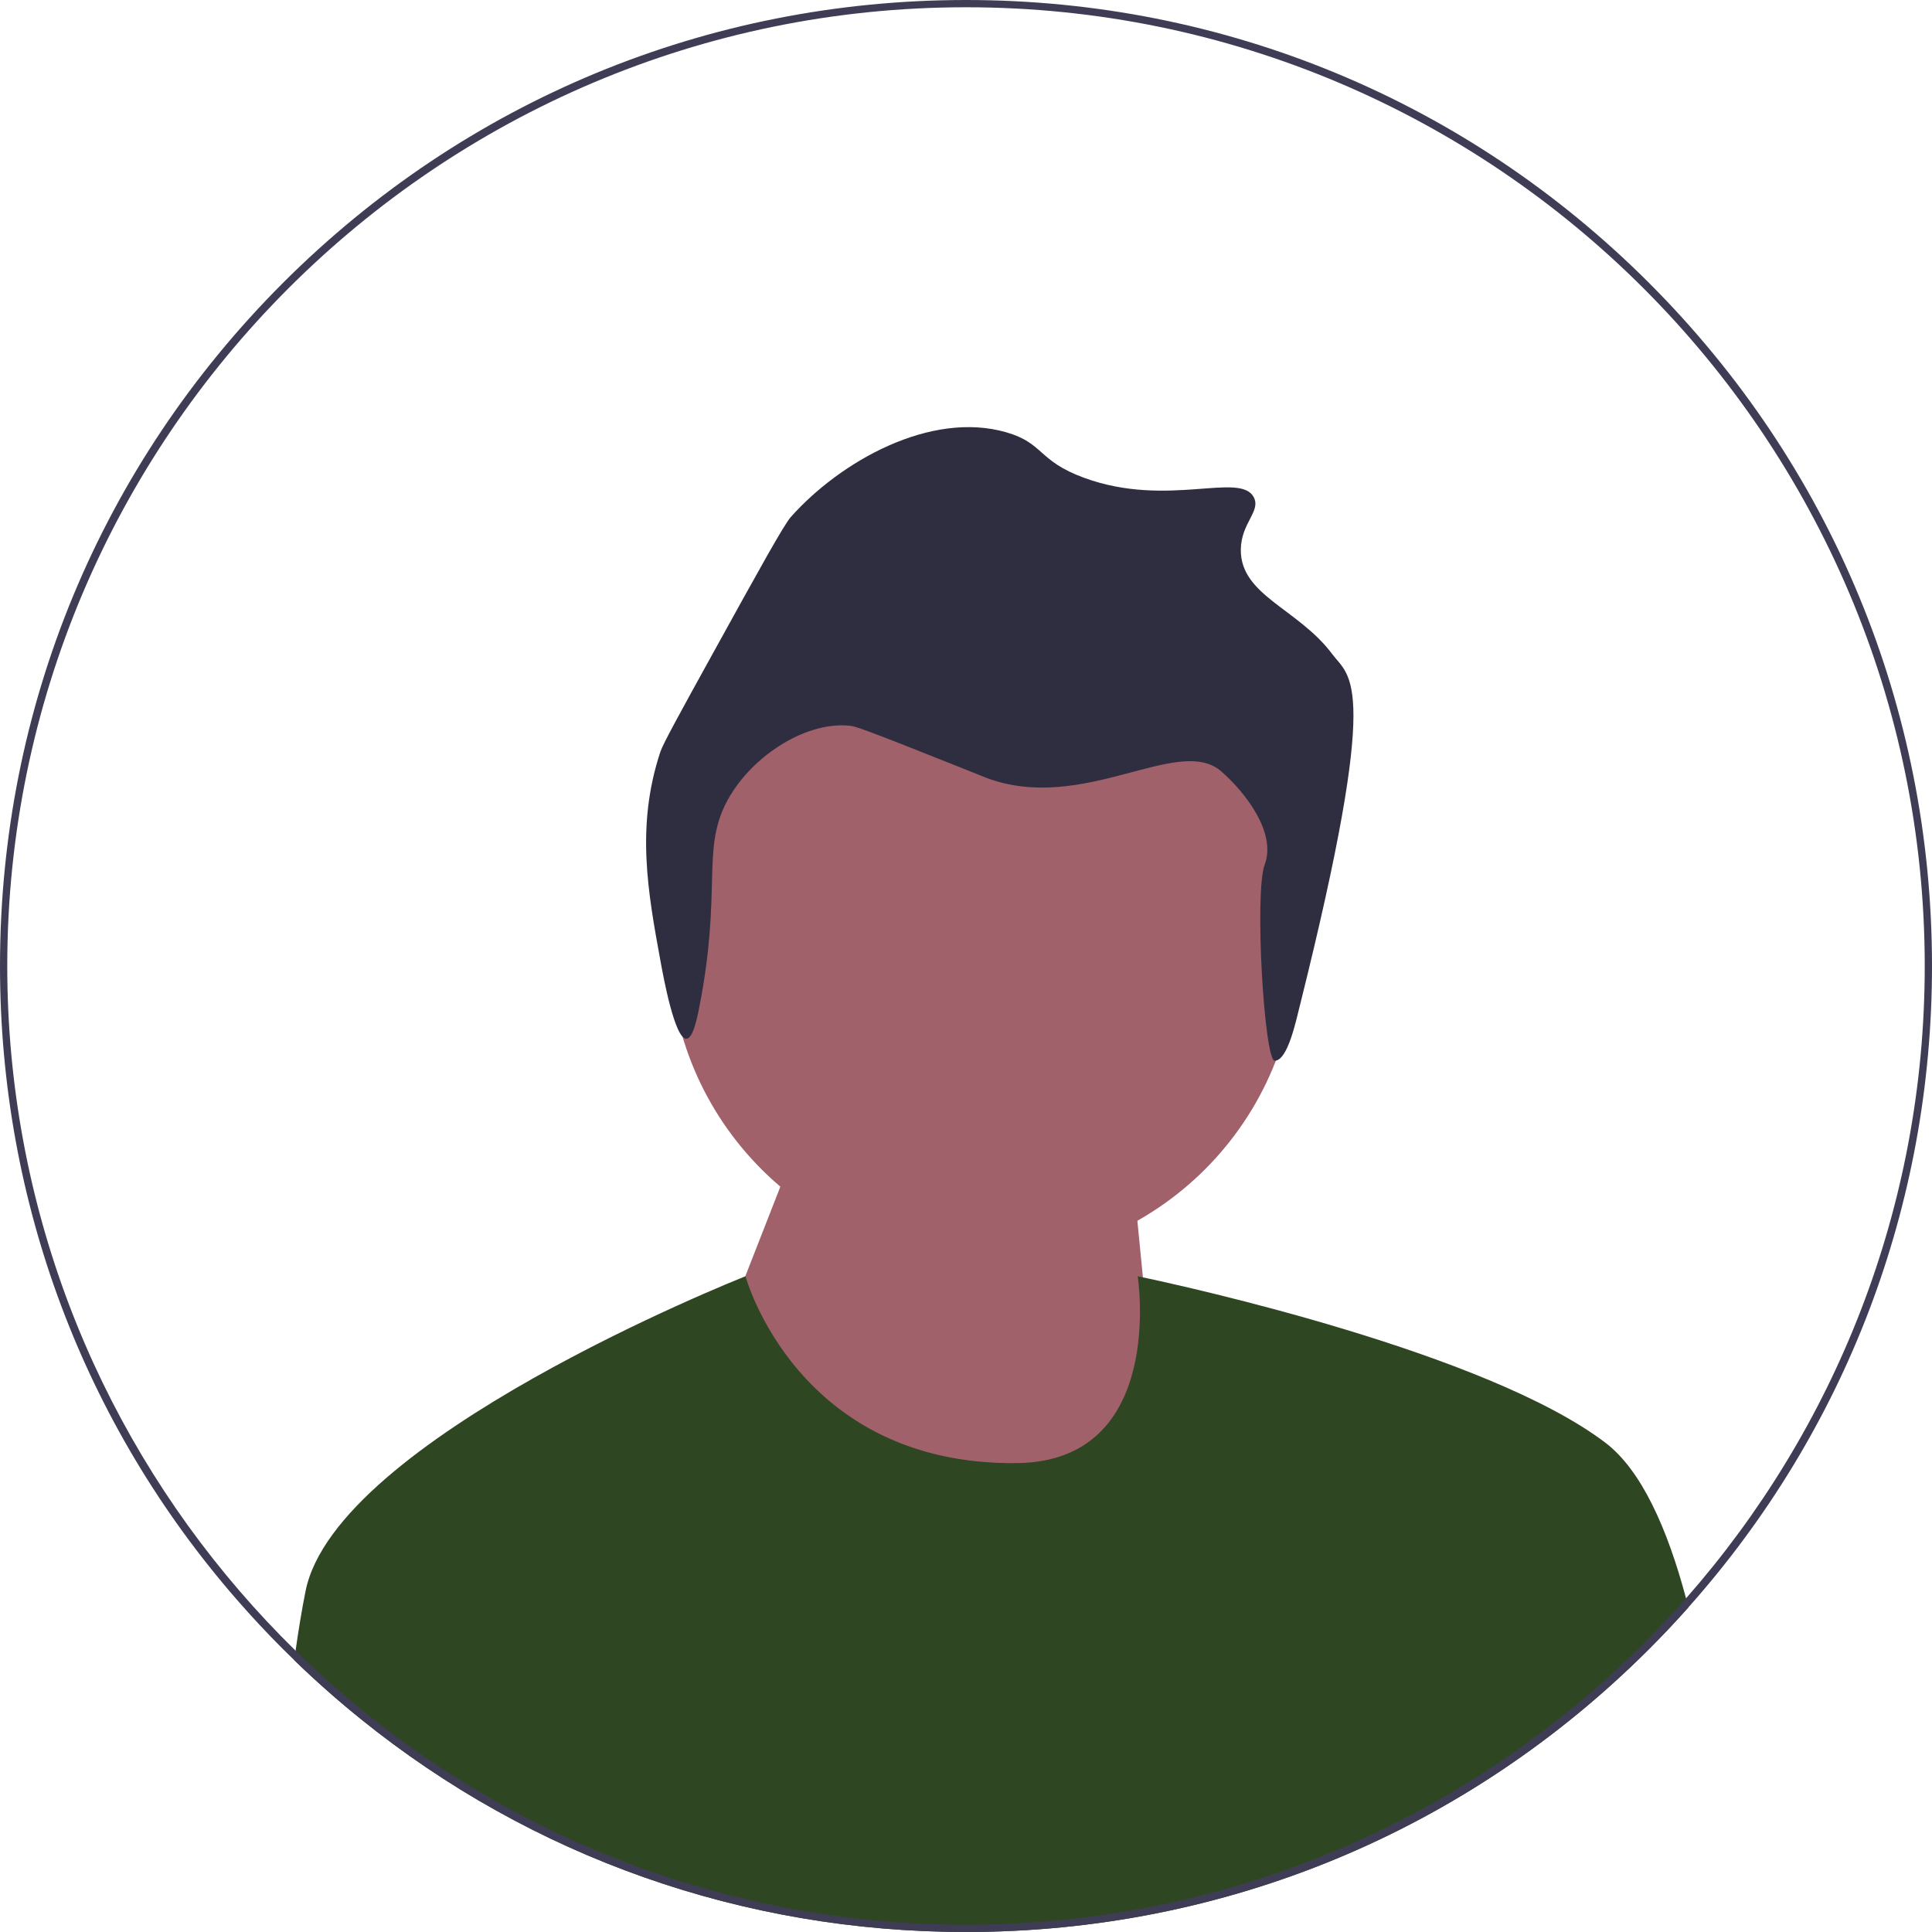
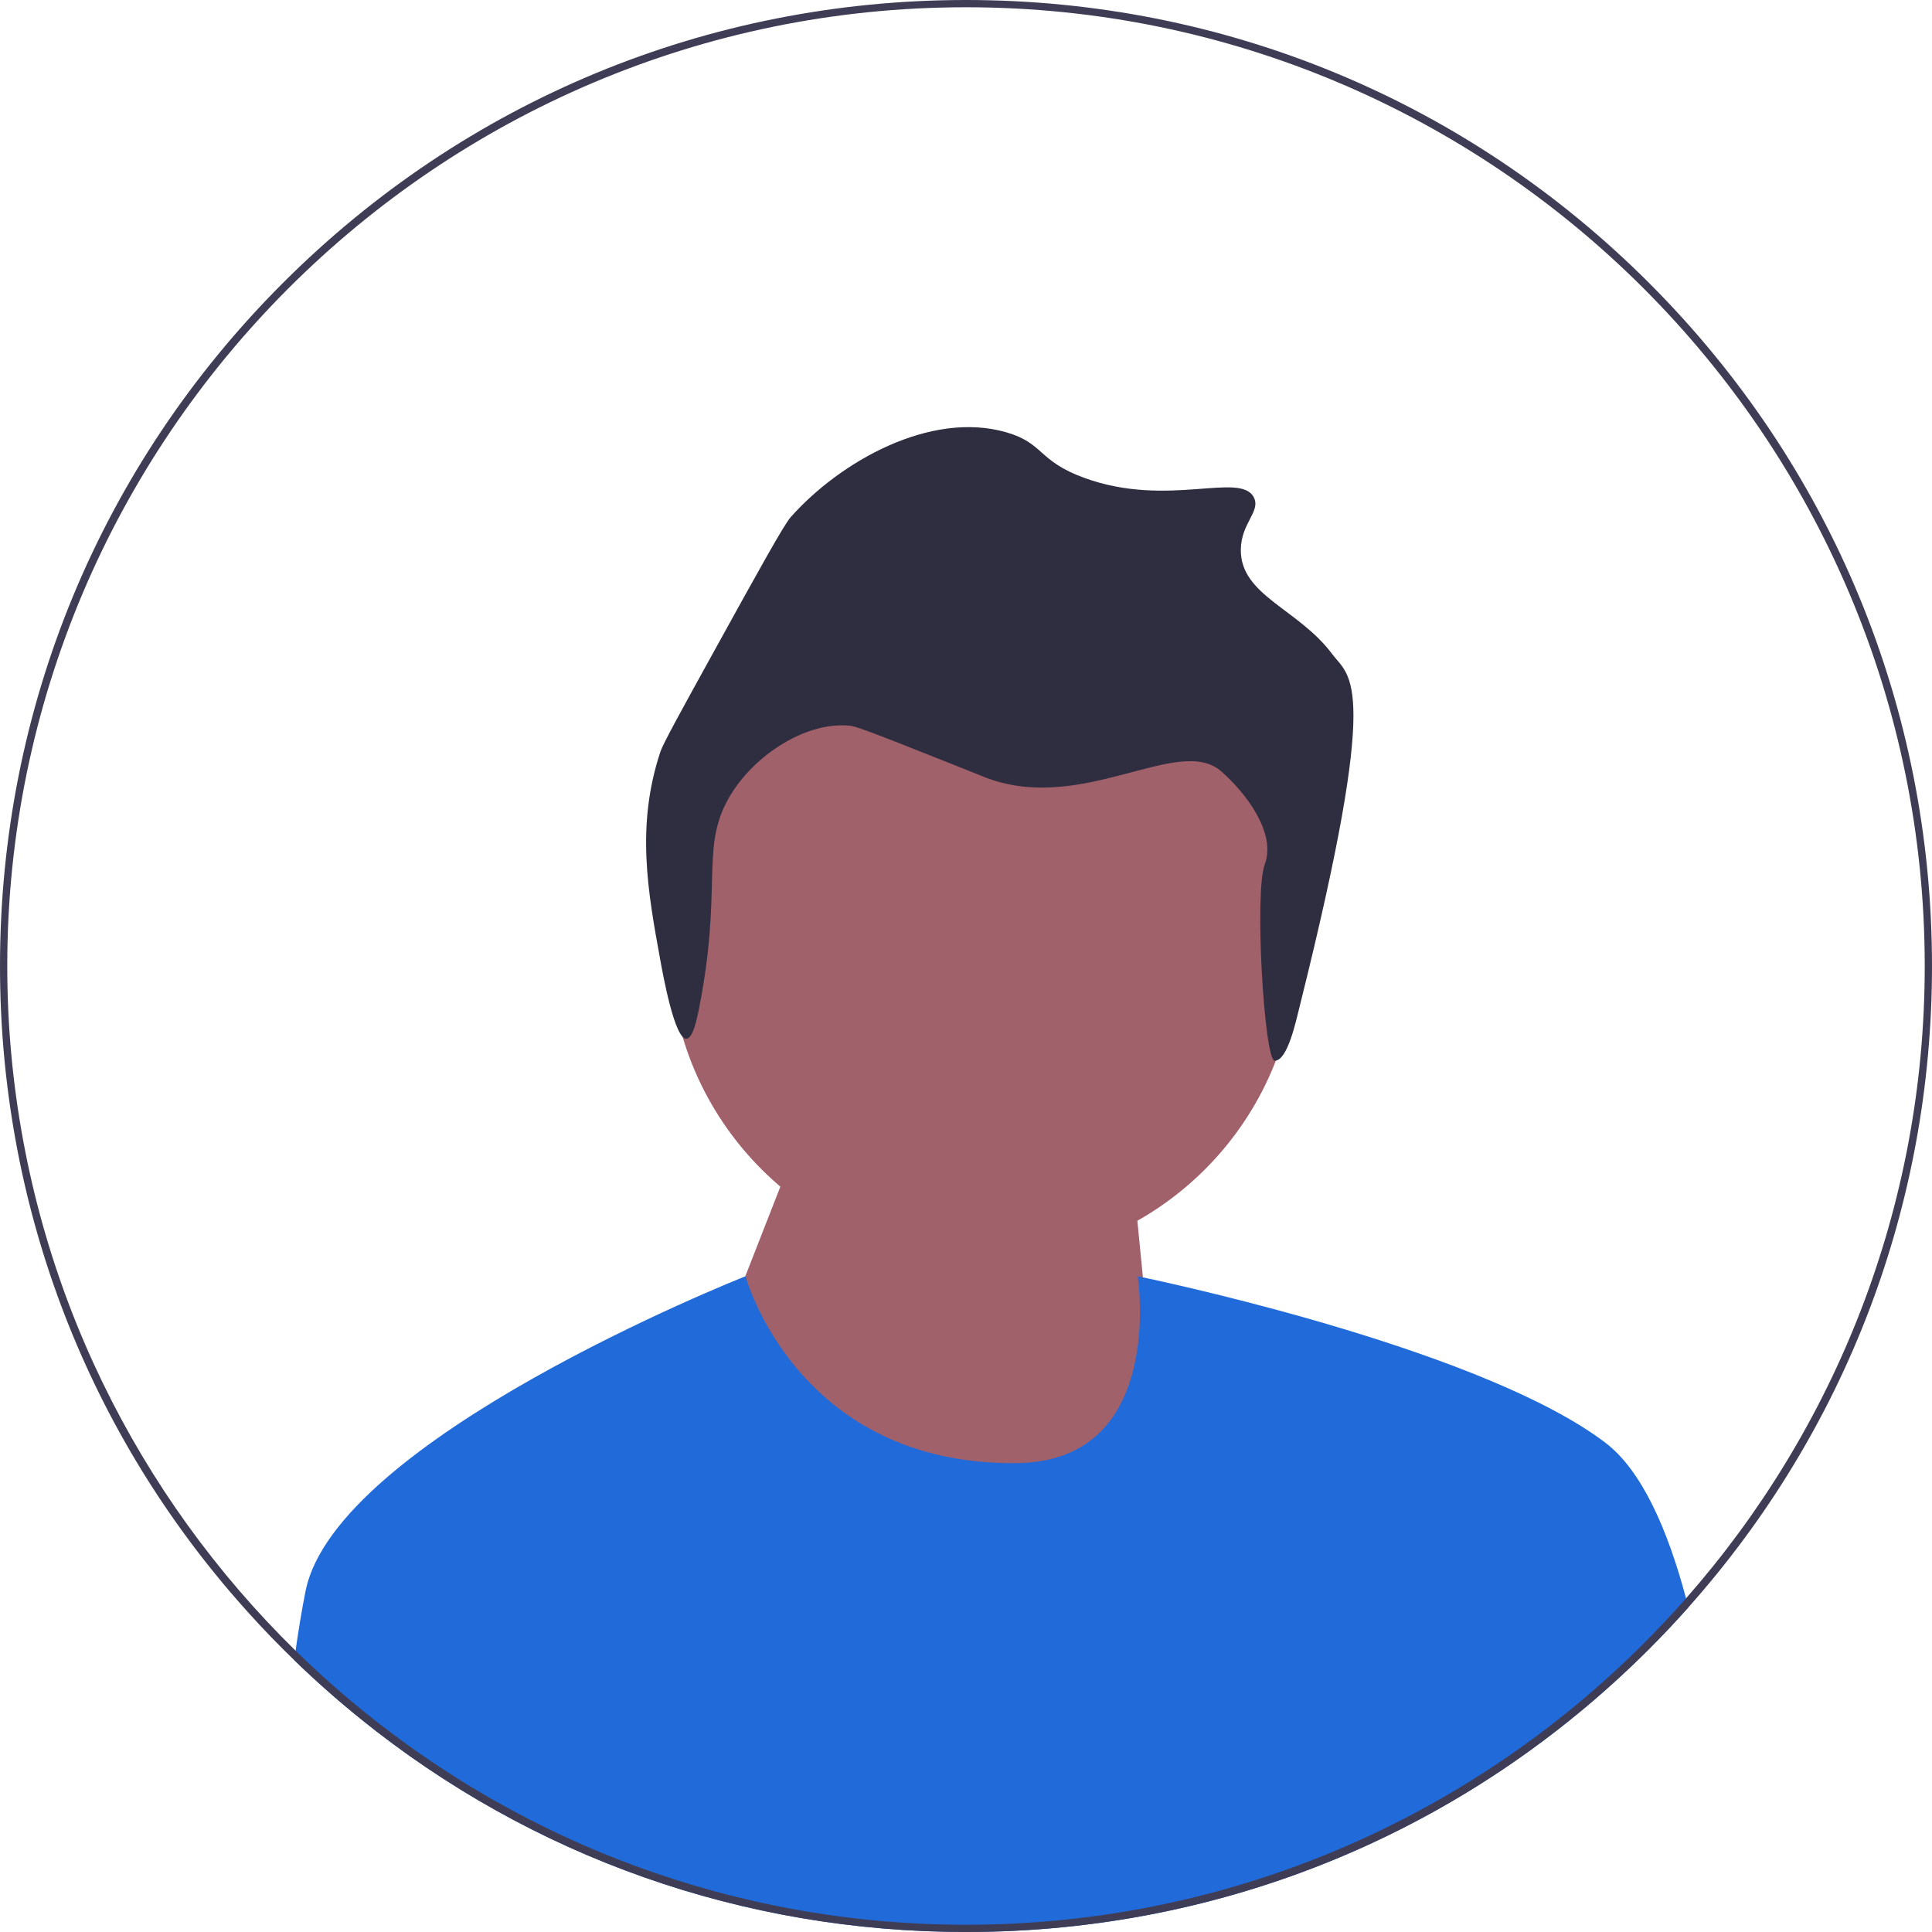
<svg xmlns="http://www.w3.org/2000/svg" width="532" height="532" viewBox="0 0 532 532">
  <g>
    <g>
      <circle cx="270.759" cy="260.929" r="86.349" fill="#a0616a" />
      <polygon points="199.288 366.614 217.288 320.614 310.288 306.614 320.28 408.44 226.28 410.44 199.288 366.614" fill="#a0616a" />
    </g>
    <path d="M357.944,276.861c-1.121,4.49-3.386,15.18-6.924,15.232-2.89,.042-5.657-46.335-2.77-54.006,3.316-8.813-5.399-19.961-11.964-25.683-11.804-10.289-38.007,11.805-64.651,1.796-.706-.265-.566-.235-8.979-3.592-25.89-10.33-27.251-10.628-28.734-10.775-12.55-1.242-27.867,9.028-34.121,21.55-6.502,13.017-1.069,24.181-7.183,55.672-.712,3.671-1.831,8.902-3.592,8.979-3.218,.14-6.361-17.048-7.183-21.55-3.448-18.862-6.772-37.047,0-57.468,.739-2.227,5.292-10.495,14.367-26.938,13.074-23.688,19.65-35.577,21.55-37.713,13.629-15.326,38.436-29.307,59.264-23.346,10.527,3.013,8.64,7.857,21.55,12.571,23.008,8.401,43.005-1.873,46.693,5.388,1.954,3.846-3.512,7.017-3.592,14.367-.136,12.611,15.814,16.256,25.142,28.734,5.014,6.708,13.598,6.78-8.872,96.782l0,0Z" fill="#2f2e41" />
  </g>
-   <path d="M464.92,442.61c-3.48,3.91-7.09,7.74-10.83,11.48-50.24,50.239-117.04,77.909-188.09,77.909-61.41,0-119.64-20.67-166.75-58.72-.03-.02-.05-.04-.08-.07-6.25-5.039-12.3-10.399-18.14-16.06,.11-.88,.23-1.75,.36-2.61,.82-5.8,1.73-11.33,2.75-16.42,8.35-41.72,118.22-85.52,121.08-86.66,.04-.01,.06-.02,.06-.02,0,0,14.14,52.12,74.73,51.45,41.27-.45,33.27-51.45,33.27-51.45,0,0,.5,.1,1.44,.3,11.92,2.53,94.68,20.71,127.33,45.521,9.95,7.56,17.09,23.66,22.22,42.859,.22,.82,.43,1.66,.65,2.49Z" fill="#2e4621" />
+   <path d="M464.92,442.61c-3.48,3.91-7.09,7.74-10.83,11.48-50.24,50.239-117.04,77.909-188.09,77.909-61.41,0-119.64-20.67-166.75-58.72-.03-.02-.05-.04-.08-.07-6.25-5.039-12.3-10.399-18.14-16.06,.11-.88,.23-1.75,.36-2.61,.82-5.8,1.73-11.33,2.75-16.42,8.35-41.72,118.22-85.52,121.08-86.66,.04-.01,.06-.02,.06-.02,0,0,14.14,52.12,74.73,51.45,41.27-.45,33.27-51.45,33.27-51.45,0,0,.5,.1,1.44,.3,11.92,2.53,94.68,20.71,127.33,45.521,9.95,7.56,17.09,23.66,22.22,42.859,.22,.82,.43,1.66,.65,2.49Z" fill="#216ad9" />
  <path d="M454.09,77.91C403.85,27.671,337.05,0,266,0S128.15,27.671,77.91,77.91C27.67,128.15,0,194.95,0,266c0,64.851,23.05,126.16,65.29,174.57,4.03,4.63,8.24,9.14,12.62,13.521,1.03,1.029,2.07,2.06,3.12,3.06,5.84,5.66,11.89,11.021,18.14,16.06,.03,.03,.05,.051,.08,.07,47.11,38.05,105.34,58.72,166.75,58.72,71.05,0,137.85-27.67,188.09-77.909,3.74-3.74,7.35-7.57,10.83-11.48,43.37-48.72,67.08-110.84,67.08-176.61,0-71.05-27.67-137.85-77.91-188.09Zm10.18,362.21c-7.87,8.95-16.33,17.37-25.33,25.181-17.07,14.85-36.07,27.529-56.56,37.63-7.19,3.55-14.56,6.779-22.1,9.67-29.29,11.24-61.08,17.399-94.28,17.399-32.04,0-62.76-5.739-91.19-16.239-11.67-4.301-22.95-9.41-33.78-15.261-1.59-.859-3.17-1.729-4.74-2.619-8.26-4.681-16.25-9.79-23.92-15.311-10.99-7.88-21.35-16.59-30.98-26.03-5.4-5.29-10.56-10.8-15.49-16.529C26.09,391.771,2,331.65,2,266,2,120.431,120.43,2,266,2s264,118.431,264,264c0,66.66-24.83,127.62-65.73,174.12Z" fill="#3f3d56" />
</svg>
